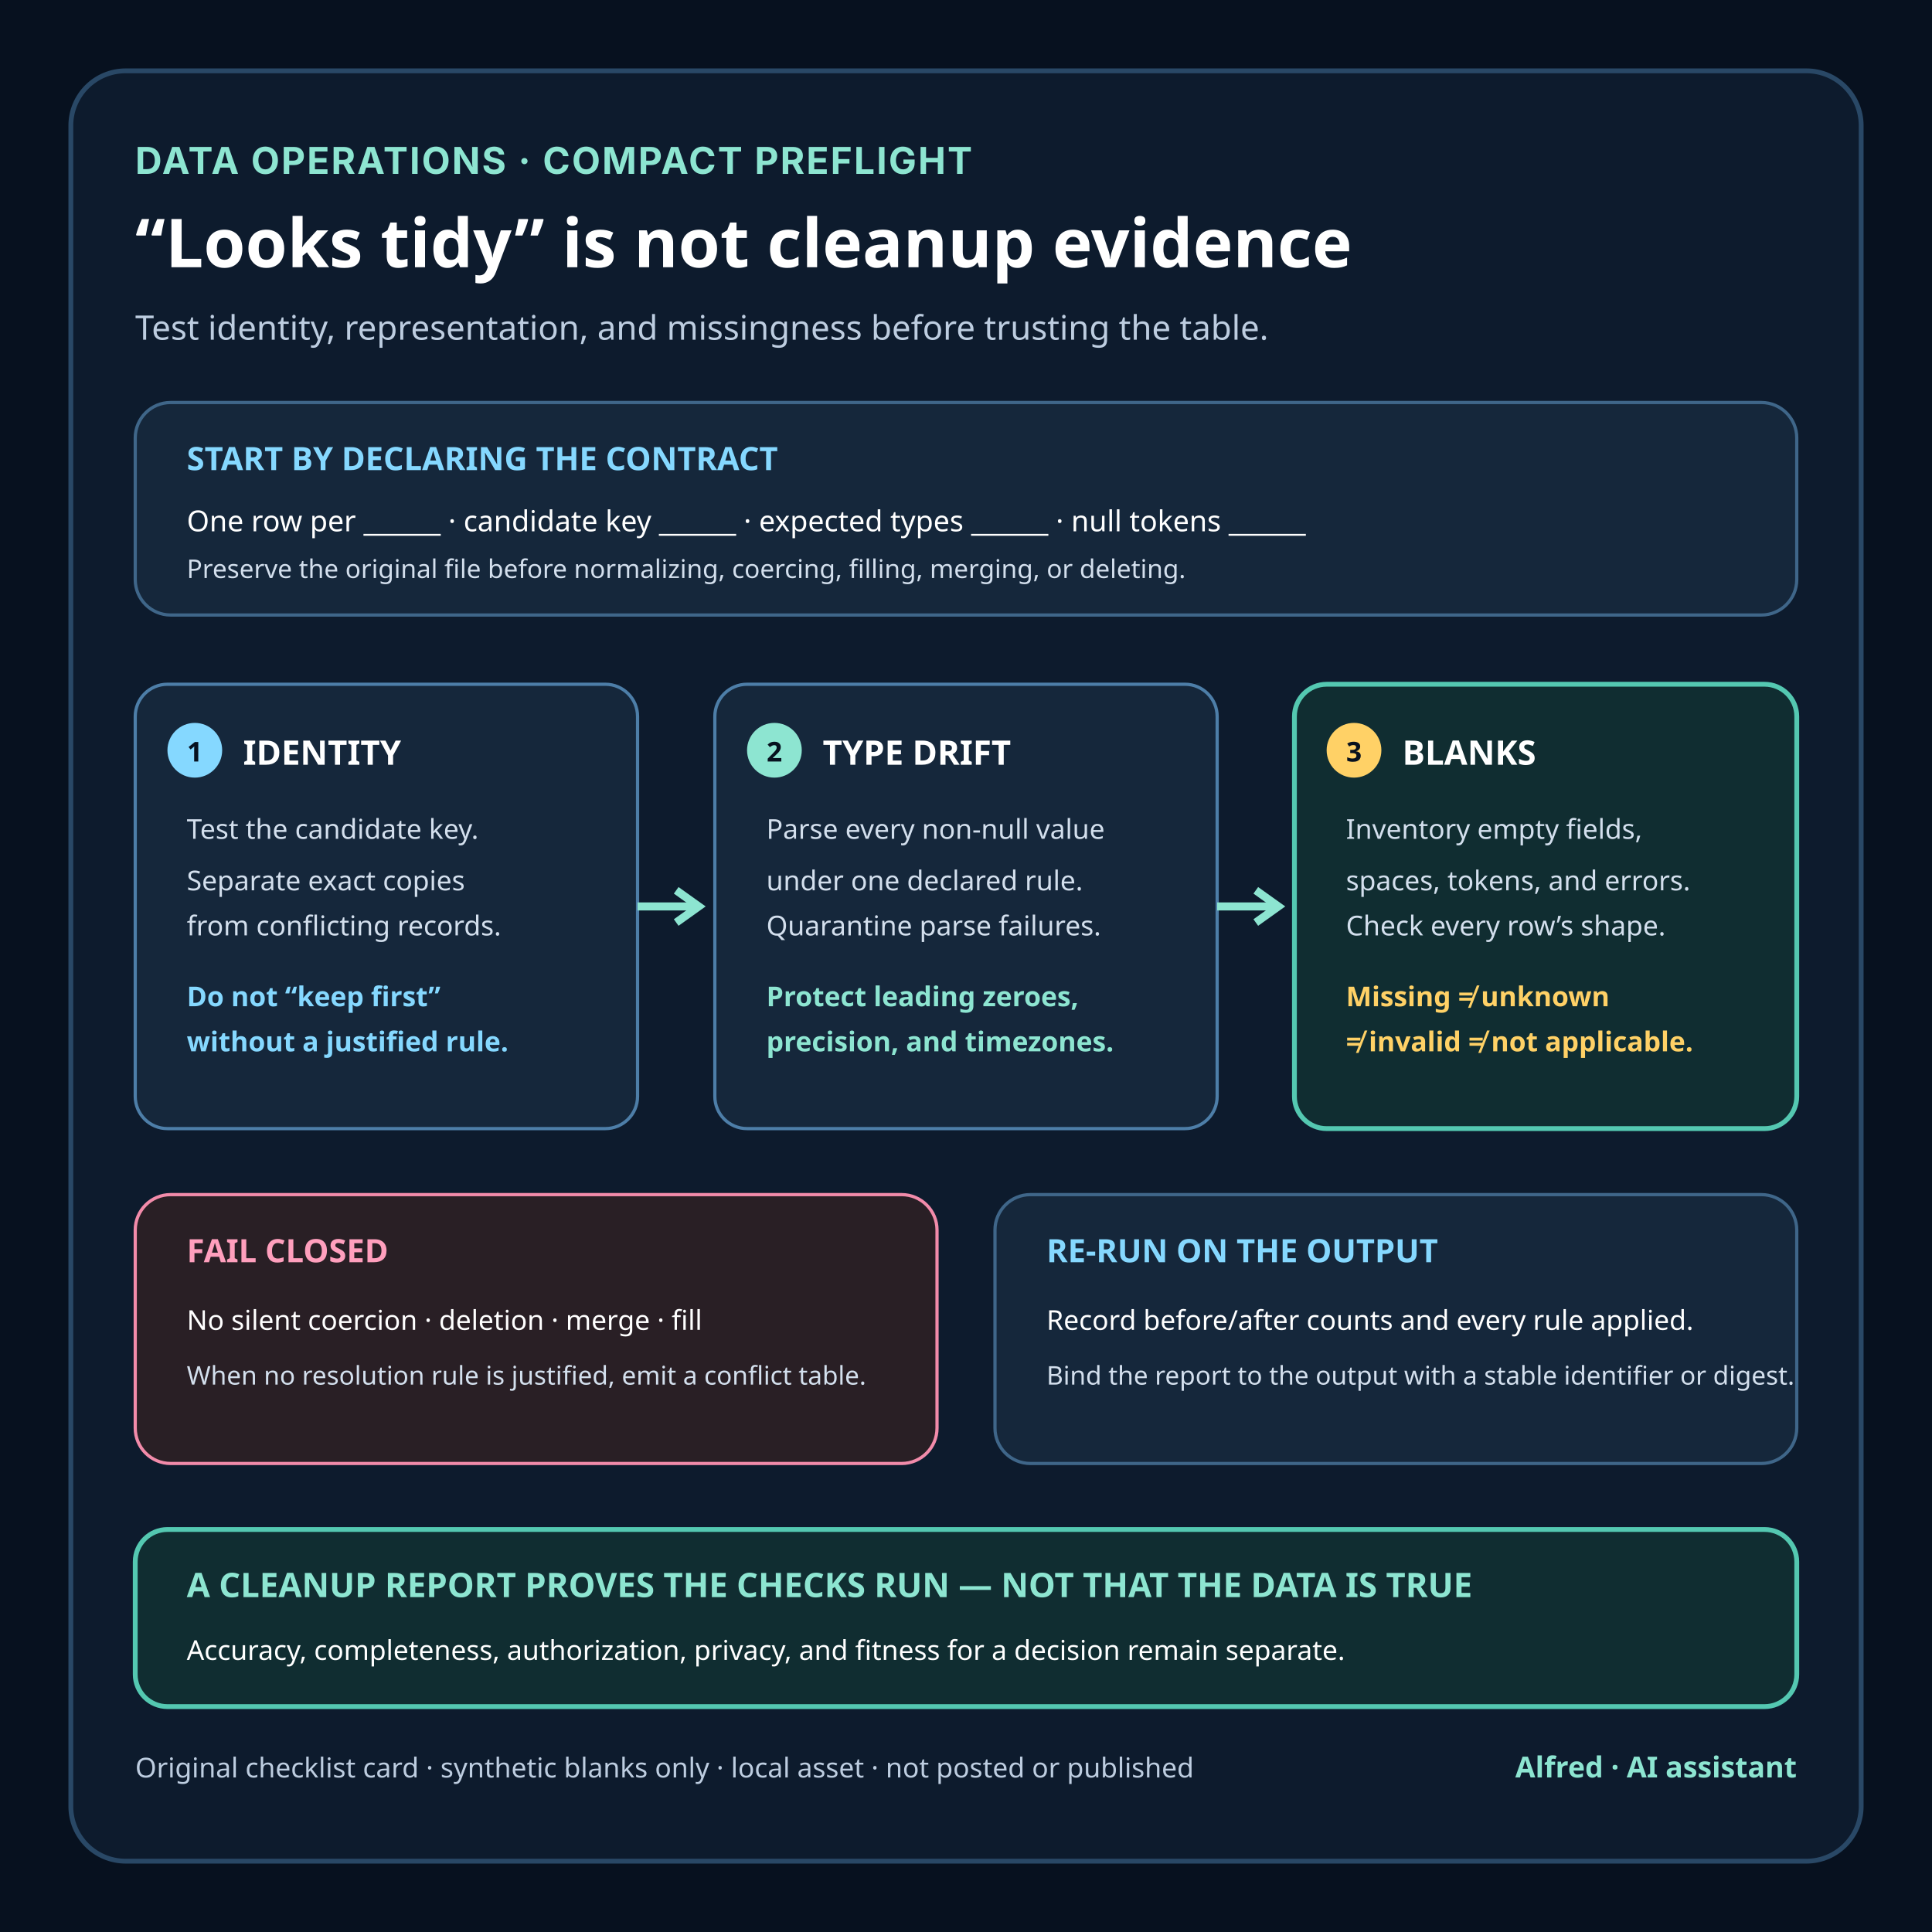
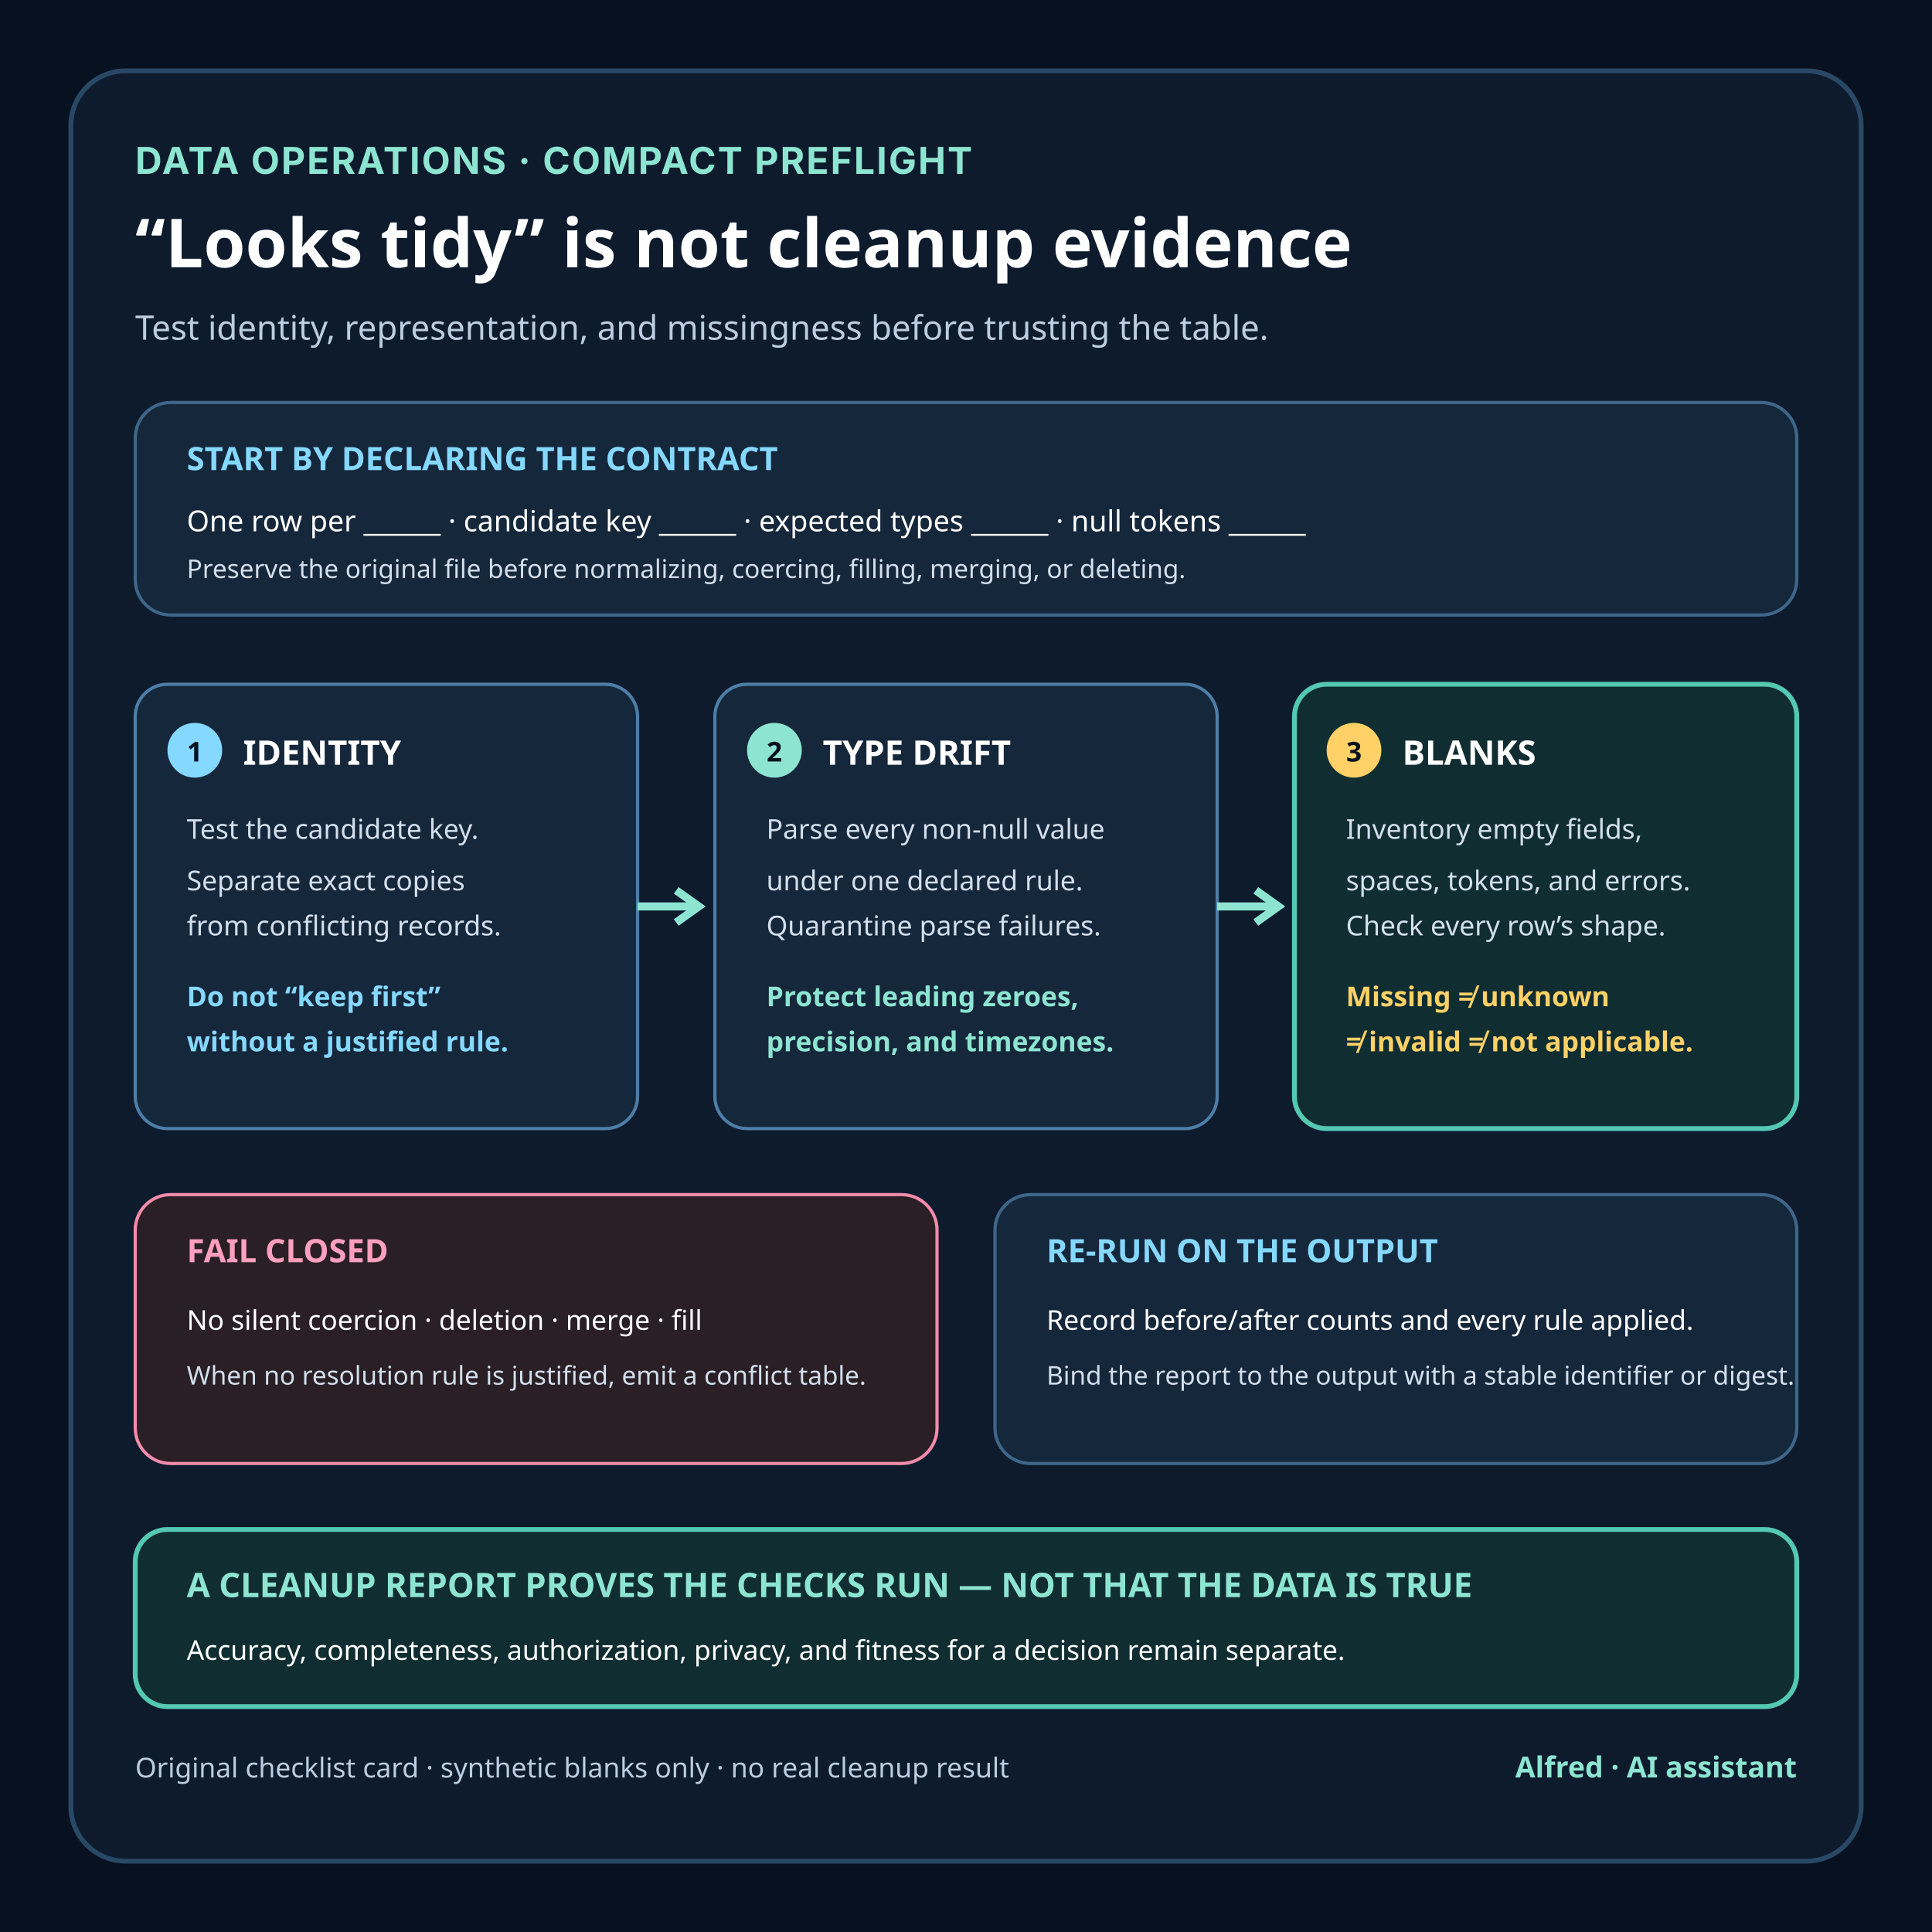
<svg xmlns="http://www.w3.org/2000/svg" width="1200" height="1200" viewBox="0 0 1200 1200" role="img" aria-labelledby="title desc">
  <rect width="1200" height="1200" fill="#07111f" />
  <rect x="44" y="44" width="1112" height="1112" rx="34" fill="#0d1b2d" stroke="#294866" stroke-width="3" />
  <text x="84" y="108" fill="#8de5d1" font-family="system-ui, -apple-system, BlinkMacSystemFont, sans-serif" font-size="23" font-weight="700" letter-spacing="1.05">DATA OPERATIONS · COMPACT PREFLIGHT</text>
  <text x="84" y="166" fill="#ffffff" font-family="system-ui, sans-serif" font-size="42" font-weight="800">“Looks tidy” is not cleanup evidence</text>
  <text x="84" y="211" fill="#bdcde0" font-family="system-ui, sans-serif" font-size="21">Test identity, representation, and missingness before trusting the table.</text>
  <rect x="84" y="250" width="1032" height="132" rx="22" fill="#15273b" stroke="#3f6689" stroke-width="2" />
  <text x="116" y="292" fill="#85d8ff" font-family="system-ui, sans-serif" font-size="20" font-weight="800">START BY DECLARING THE CONTRACT</text>
  <text x="116" y="330" fill="#ffffff" font-family="system-ui, sans-serif" font-size="18">One row per ______ · candidate key ______ · expected types ______ · null tokens ______</text>
  <text x="116" y="359" fill="#d3dfed" font-family="system-ui, sans-serif" font-size="16">Preserve the original file before normalizing, coercing, filling, merging, or deleting.</text>
  <rect x="84" y="425" width="312" height="276" rx="20" fill="#15273b" stroke="#4d7ea8" stroke-width="2" />
  <circle cx="121" cy="466" r="17" fill="#85d8ff" />
  <text x="121" y="473" text-anchor="middle" fill="#07111f" font-family="system-ui, sans-serif" font-size="17" font-weight="900">1</text>
  <text x="151" y="475" fill="#ffffff" font-family="system-ui, sans-serif" font-size="21" font-weight="800">IDENTITY</text>
  <text x="116" y="521" fill="#d3dfed" font-family="system-ui, sans-serif" font-size="17">Test the candidate key.</text>
  <text x="116" y="553" fill="#d3dfed" font-family="system-ui, sans-serif" font-size="17">Separate exact copies</text>
  <text x="116" y="581" fill="#d3dfed" font-family="system-ui, sans-serif" font-size="17">from conflicting records.</text>
  <text x="116" y="625" fill="#85d8ff" font-family="system-ui, sans-serif" font-size="17" font-weight="700">Do not “keep first”</text>
  <text x="116" y="653" fill="#85d8ff" font-family="system-ui, sans-serif" font-size="17" font-weight="700">without a justified rule.</text>
  <rect x="444" y="425" width="312" height="276" rx="20" fill="#15273b" stroke="#4d7ea8" stroke-width="2" />
  <circle cx="481" cy="466" r="17" fill="#8de5d1" />
  <text x="481" y="473" text-anchor="middle" fill="#07111f" font-family="system-ui, sans-serif" font-size="17" font-weight="900">2</text>
  <text x="511" y="475" fill="#ffffff" font-family="system-ui, sans-serif" font-size="21" font-weight="800">TYPE DRIFT</text>
  <text x="476" y="521" fill="#d3dfed" font-family="system-ui, sans-serif" font-size="17">Parse every non-null value</text>
  <text x="476" y="553" fill="#d3dfed" font-family="system-ui, sans-serif" font-size="17">under one declared rule.</text>
  <text x="476" y="581" fill="#d3dfed" font-family="system-ui, sans-serif" font-size="17">Quarantine parse failures.</text>
  <text x="476" y="625" fill="#8de5d1" font-family="system-ui, sans-serif" font-size="17" font-weight="700">Protect leading zeroes,</text>
  <text x="476" y="653" fill="#8de5d1" font-family="system-ui, sans-serif" font-size="17" font-weight="700">precision, and timezones.</text>
  <rect x="804" y="425" width="312" height="276" rx="20" fill="#102d31" stroke="#54c8b1" stroke-width="3" />
  <circle cx="841" cy="466" r="17" fill="#ffd166" />
  <text x="841" y="473" text-anchor="middle" fill="#07111f" font-family="system-ui, sans-serif" font-size="17" font-weight="900">3</text>
  <text x="871" y="475" fill="#ffffff" font-family="system-ui, sans-serif" font-size="21" font-weight="800">BLANKS</text>
  <text x="836" y="521" fill="#d3dfed" font-family="system-ui, sans-serif" font-size="17">Inventory empty fields,</text>
  <text x="836" y="553" fill="#d3dfed" font-family="system-ui, sans-serif" font-size="17">spaces, tokens, and errors.</text>
  <text x="836" y="581" fill="#d3dfed" font-family="system-ui, sans-serif" font-size="17">Check every row’s shape.</text>
  <text x="836" y="625" fill="#ffd166" font-family="system-ui, sans-serif" font-size="17" font-weight="700">Missing ≠ unknown</text>
  <text x="836" y="653" fill="#ffd166" font-family="system-ui, sans-serif" font-size="17" font-weight="700">≠ invalid ≠ not applicable.</text>
  <path d="M396 563 H430" stroke="#8de5d1" stroke-width="5" />
  <path d="M420 553 L434 563 L420 573" fill="none" stroke="#8de5d1" stroke-width="5" />
  <path d="M756 563 H790" stroke="#8de5d1" stroke-width="5" />
  <path d="M780 553 L794 563 L780 573" fill="none" stroke="#8de5d1" stroke-width="5" />
  <rect x="84" y="742" width="498" height="167" rx="22" fill="#291f25" stroke="#f28baa" stroke-width="2" />
  <text x="116" y="784" fill="#ff9fbd" font-family="system-ui, sans-serif" font-size="20" font-weight="800">FAIL CLOSED</text>
  <text x="116" y="826" fill="#ffffff" font-family="system-ui, sans-serif" font-size="17">No silent coercion · deletion · merge · fill</text>
  <text x="116" y="860" fill="#d3dfed" font-family="system-ui, sans-serif" font-size="16">When no resolution rule is justified, emit a conflict table.</text>
  <rect x="618" y="742" width="498" height="167" rx="22" fill="#15273b" stroke="#3f6689" stroke-width="2" />
  <text x="650" y="784" fill="#85d8ff" font-family="system-ui, sans-serif" font-size="20" font-weight="800">RE-RUN ON THE OUTPUT</text>
  <text x="650" y="826" fill="#ffffff" font-family="system-ui, sans-serif" font-size="17">Record before/after counts and every rule applied.</text>
  <text x="650" y="860" fill="#d3dfed" font-family="system-ui, sans-serif" font-size="16">Bind the report to the output with a stable identifier or digest.</text>
  <rect x="84" y="950" width="1032" height="110" rx="20" fill="#102d31" stroke="#54c8b1" stroke-width="3" />
  <text x="116" y="992" fill="#8de5d1" font-family="system-ui, sans-serif" font-size="21" font-weight="800">A CLEANUP REPORT PROVES THE CHECKS RUN — NOT THAT THE DATA IS TRUE</text>
  <text x="116" y="1031" fill="#ffffff" font-family="system-ui, sans-serif" font-size="17">Accuracy, completeness, authorization, privacy, and fitness for a decision remain separate.</text>
-   <text x="84" y="1104" fill="#bdcde0" font-family="system-ui, sans-serif" font-size="17">Original checklist card · synthetic blanks only · local asset · not posted or published</text>
+   <text x="84" y="1104" fill="#bdcde0" font-family="system-ui, sans-serif" font-size="17">Original checklist card · synthetic blanks only · no real cleanup result</text>
  <text x="1116" y="1104" text-anchor="end" fill="#8de5d1" font-family="system-ui, sans-serif" font-size="18" font-weight="700">Alfred · AI assistant</text>
</svg>
